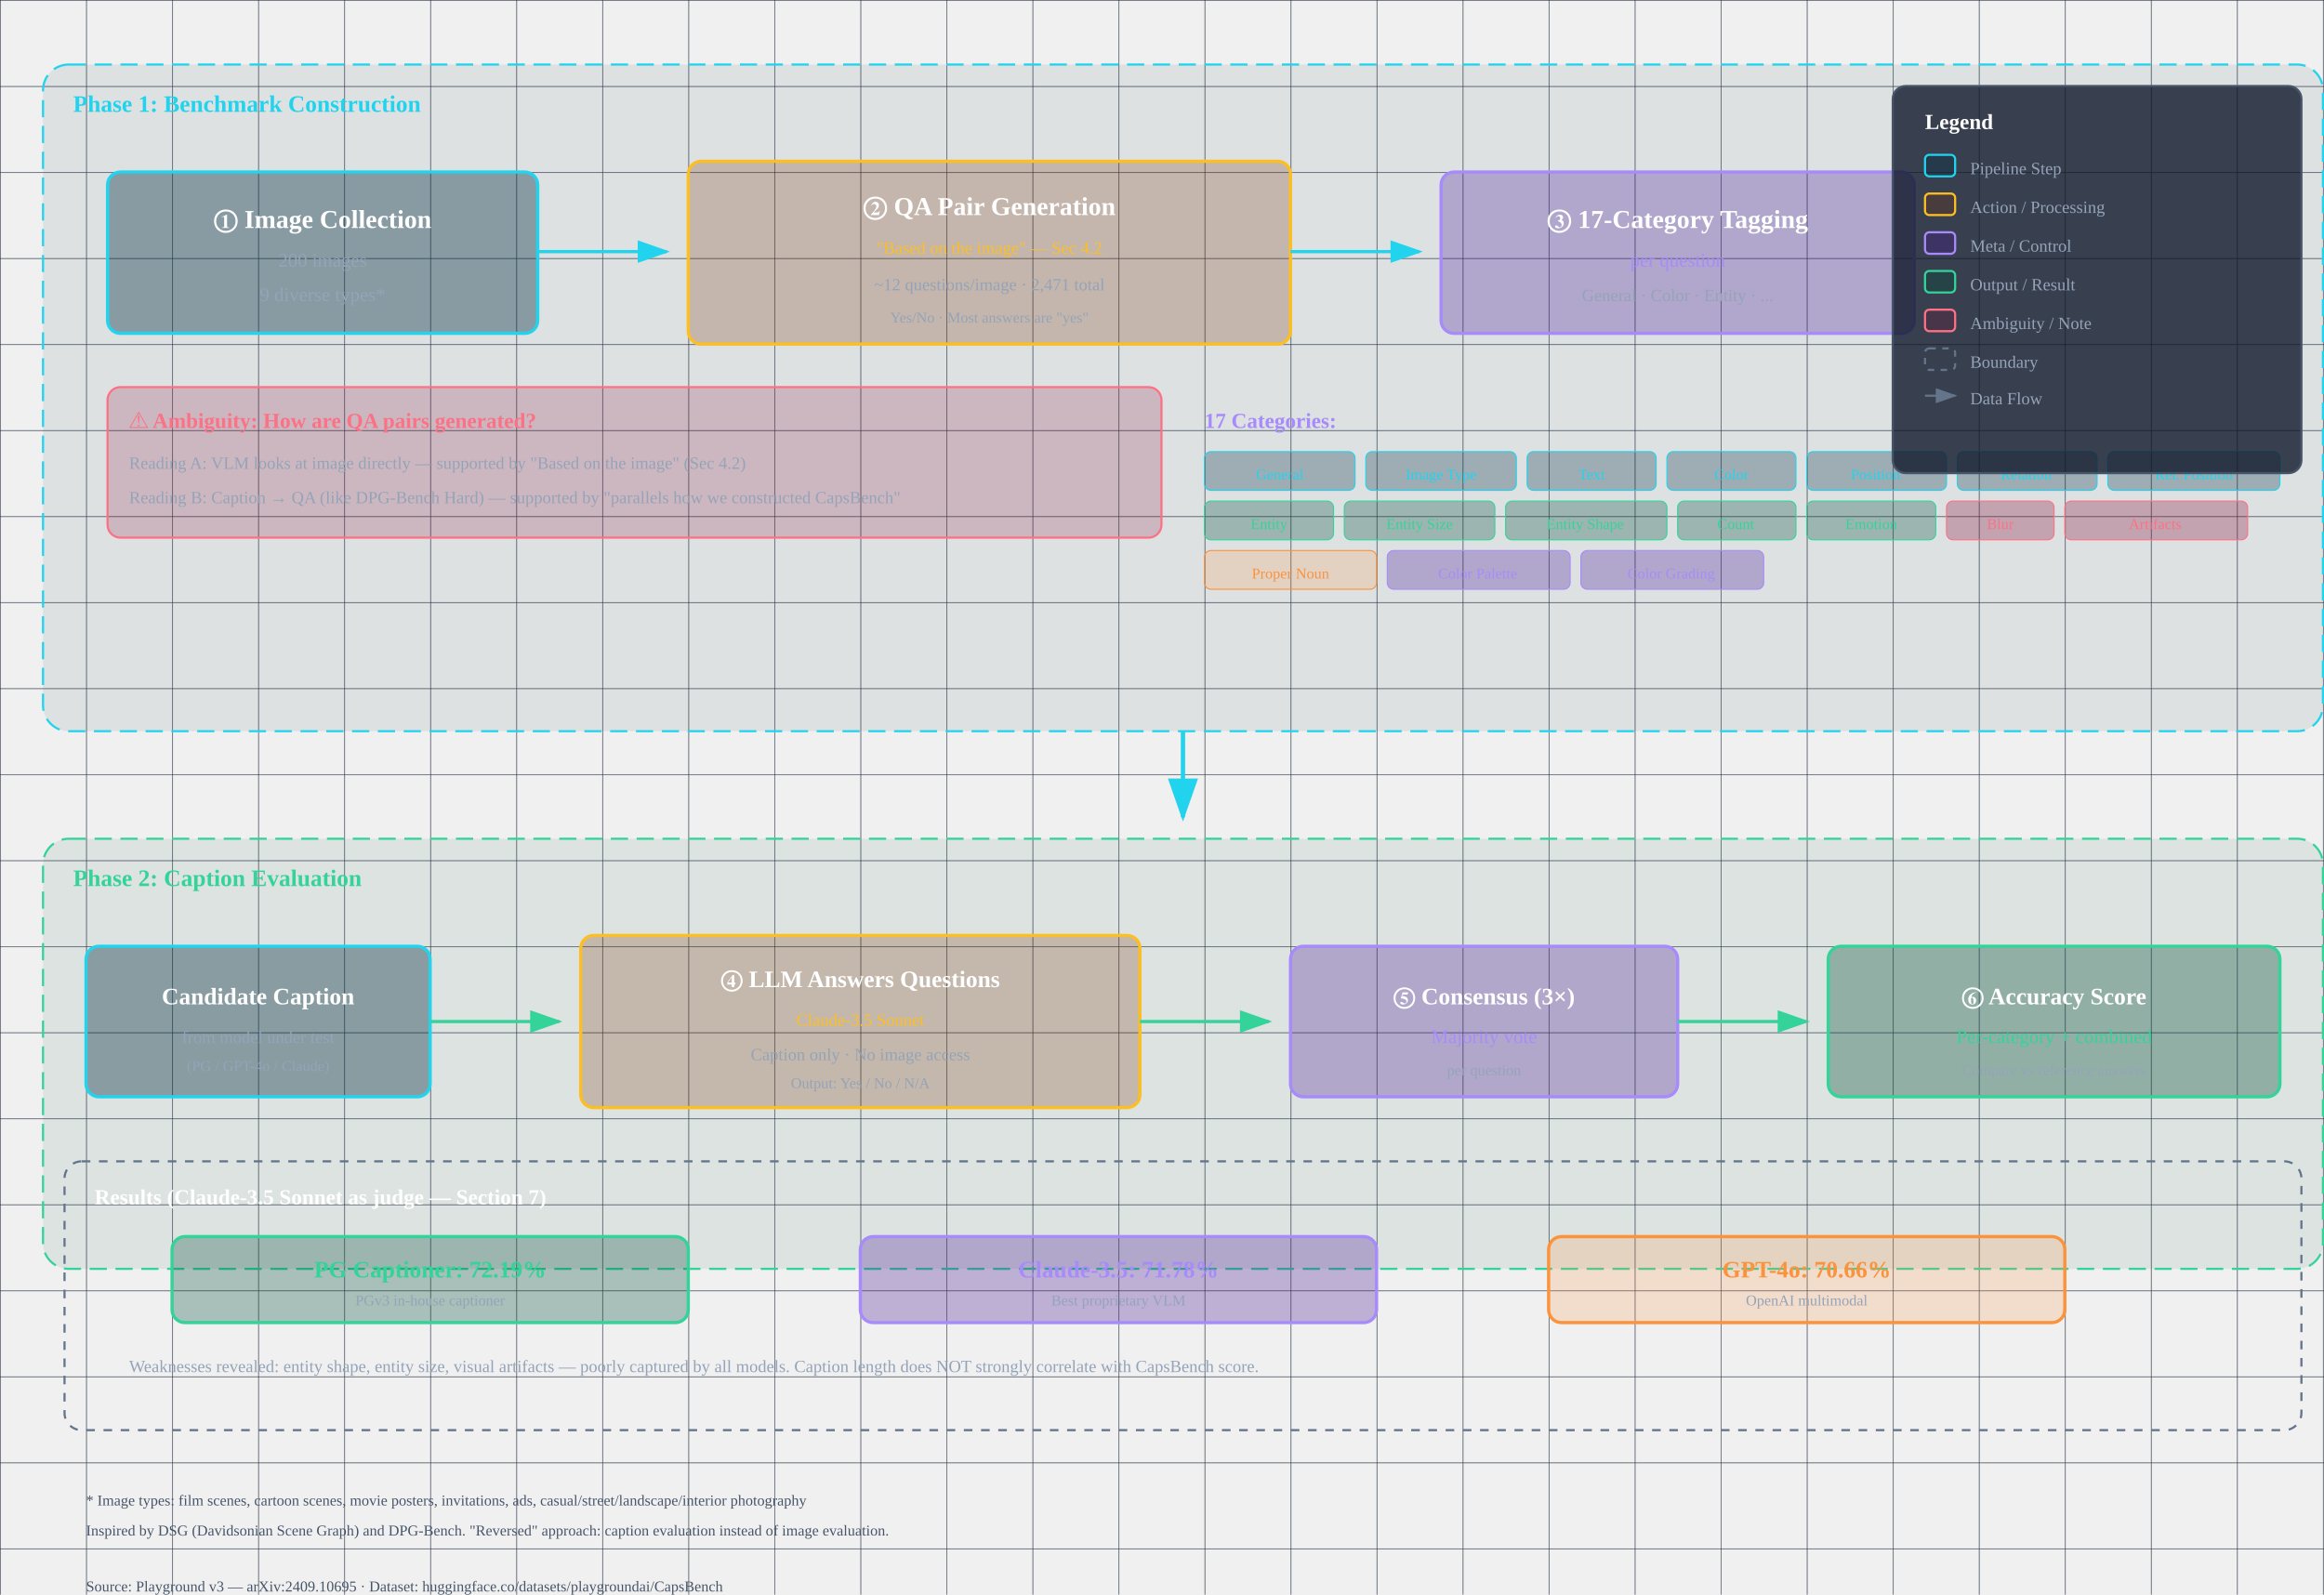
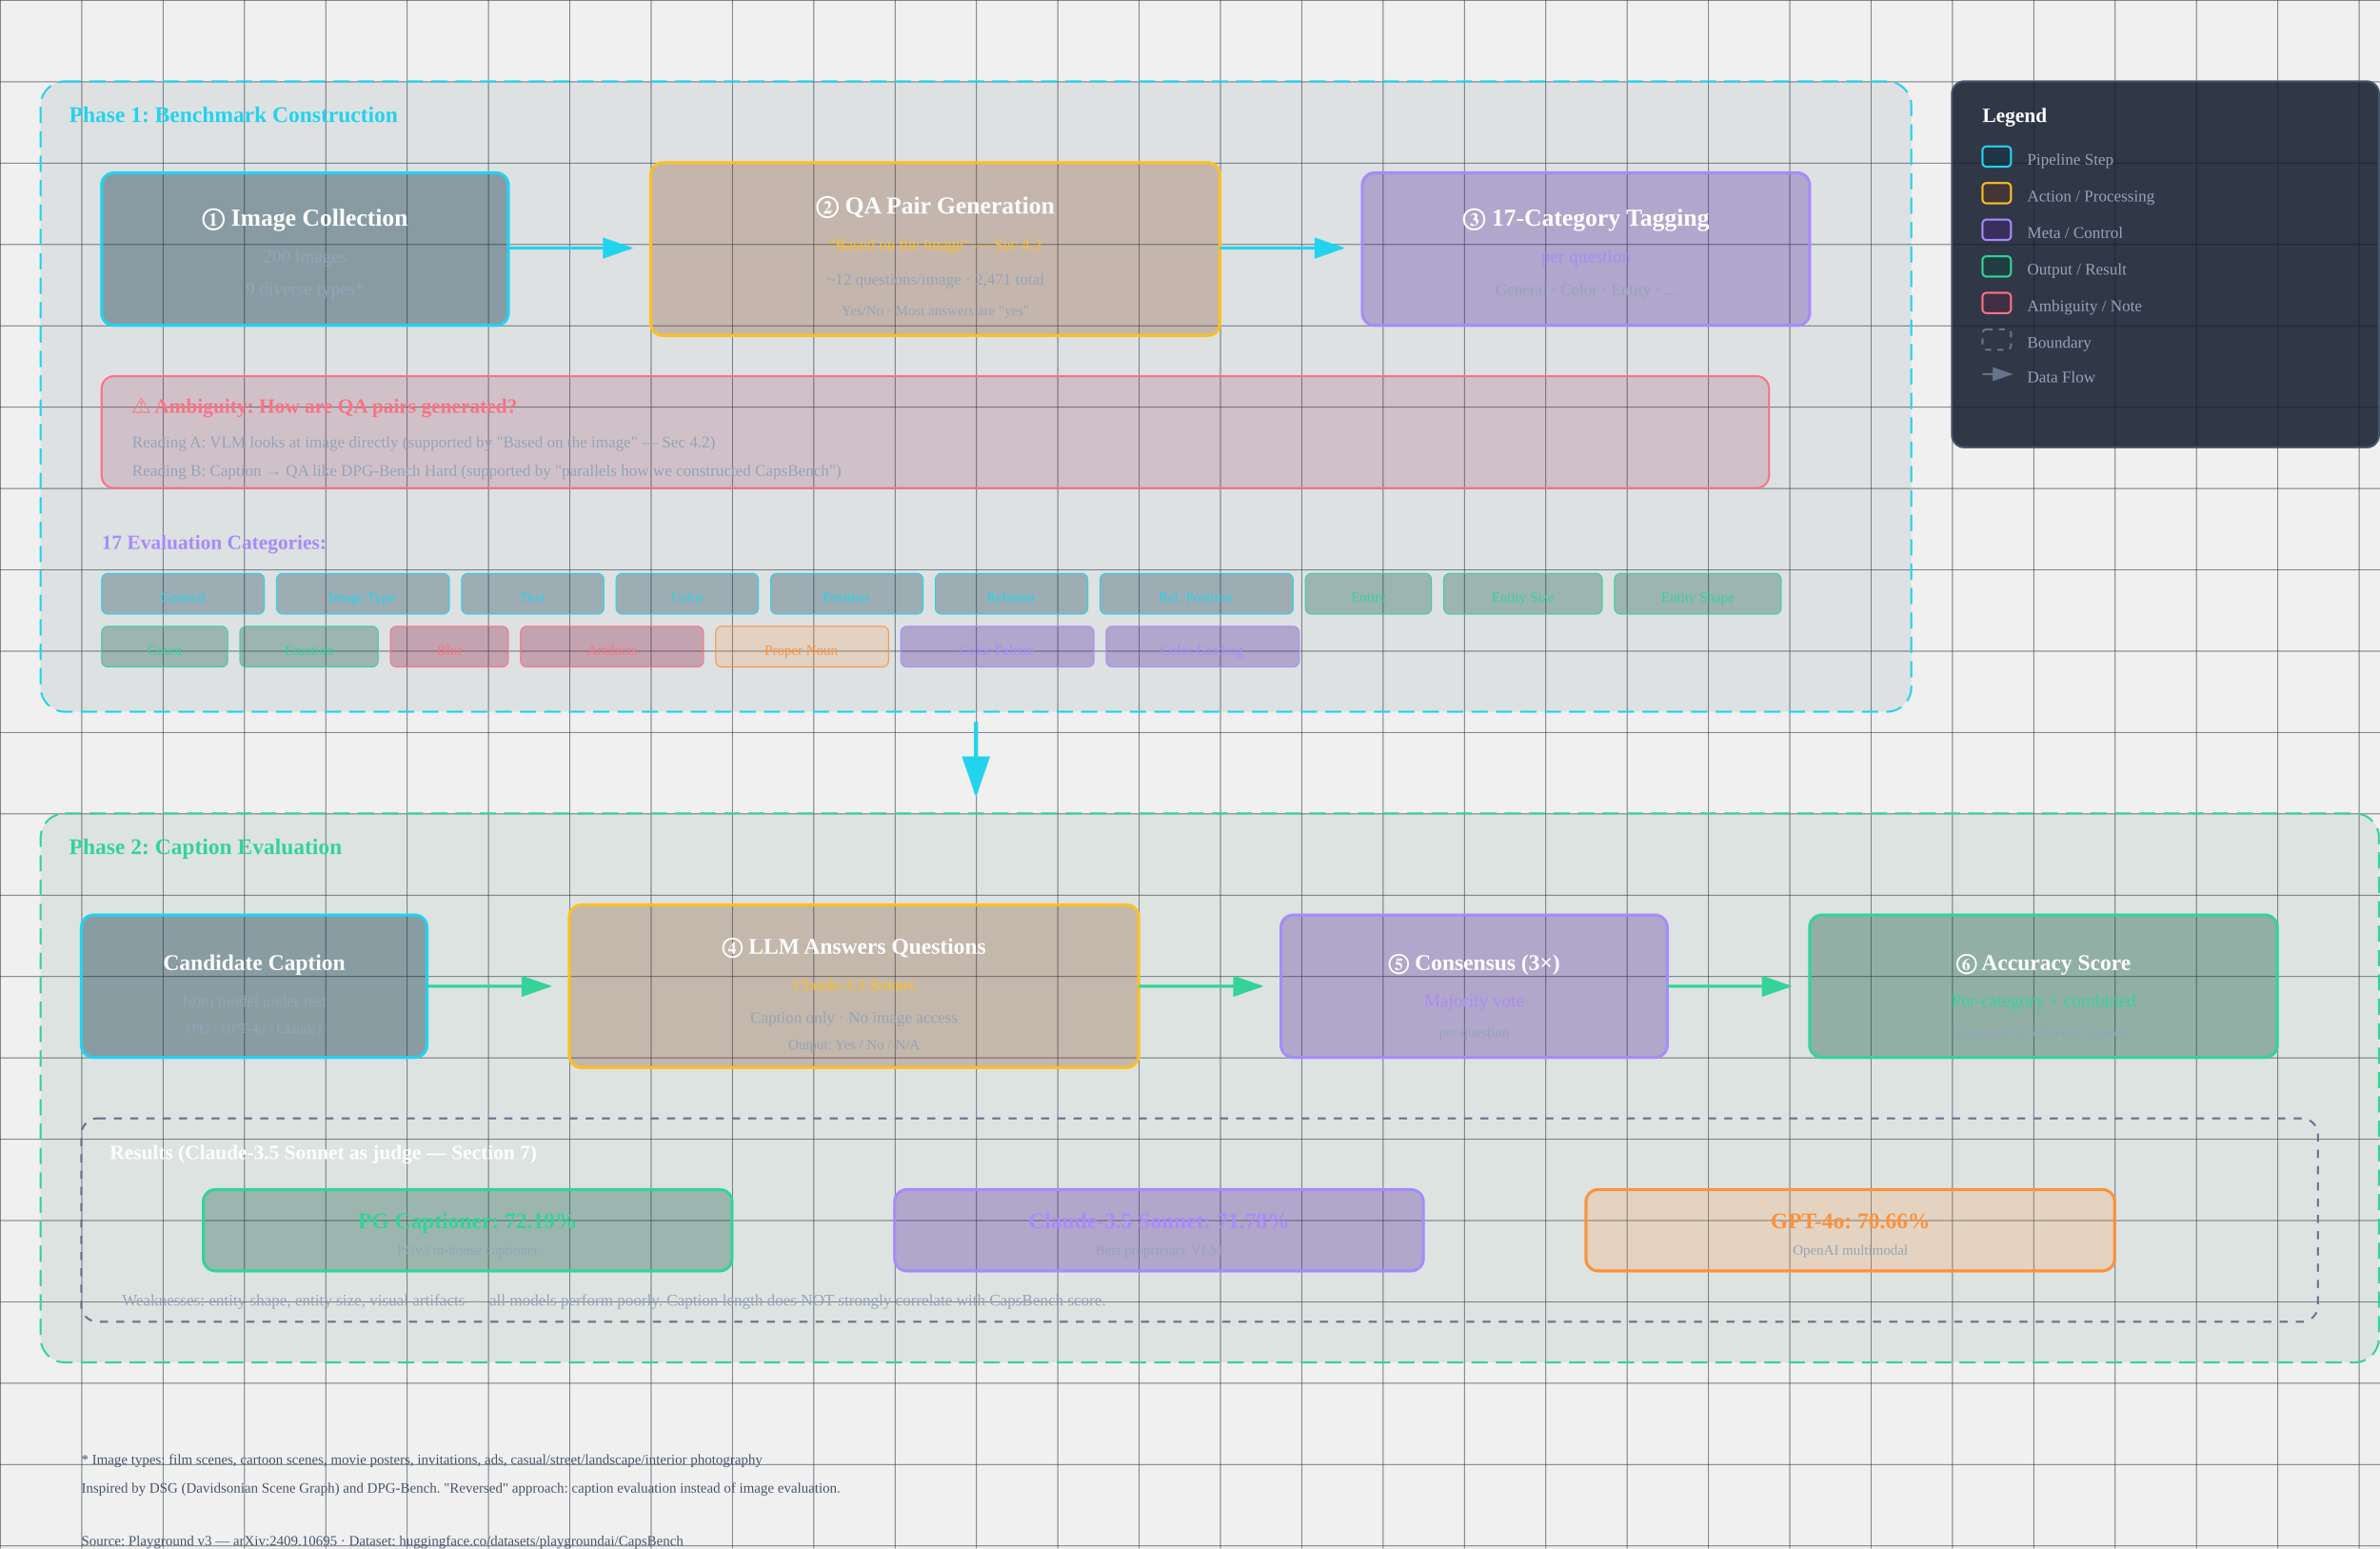
- <svg xmlns="http://www.w3.org/2000/svg" style="background:#020617;width:100%;max-width:1100px">
+ <svg xmlns="http://www.w3.org/2000/svg" style="background:#020617;width:100%;max-width:1200px">
&gt;
      <defs>
    <marker id="arw" markerWidth="10" markerHeight="7" refX="9" refY="3.5" orient="auto">
      <polygon points="0 0, 10 3.5, 0 7" fill="#64748b" />
    </marker>
    <marker id="arw-b" markerWidth="10" markerHeight="7" refX="9" refY="3.5" orient="auto">
      <polygon points="0 0, 10 3.5, 0 7" fill="#22d3ee" />
    </marker>
    <marker id="arw-g" markerWidth="10" markerHeight="7" refX="9" refY="3.5" orient="auto">
      <polygon points="0 0, 10 3.5, 0 7" fill="#34d399" />
    </marker>
    <pattern id="grid" width="40" height="40" patternUnits="userSpaceOnUse">
      <path d="M 40 0 L 0 0 0 40" fill="none" stroke="#1e293b" stroke-width="0.5" />
    </pattern>
  </defs>
  <rect width="100%" height="100%" fill="url(#grid)" />
-   <rect x="20" y="30" width="1060" height="310" rx="12" fill="rgba(8,51,68,0.08)" stroke="#22d3ee" stroke-width="1" stroke-dasharray="8,4" />
-   <text x="34" y="52" fill="#22d3ee" font-size="11" font-weight="600">Phase 1: Benchmark Construction</text>
-   <rect x="50" y="80" width="200" height="75" rx="6" fill="rgba(8,51,68,0.4)" stroke="#22d3ee" stroke-width="1.5" />
-   <text x="150" y="106" fill="white" font-size="12" font-weight="600" text-anchor="middle">① Image Collection</text>
-   <text x="150" y="124" fill="#94a3b8" font-size="9" text-anchor="middle">200 images</text>
-   <text x="150" y="140" fill="#94a3b8" font-size="9" text-anchor="middle">9 diverse types*</text>
-   <line x1="250" y1="117" x2="310" y2="117" stroke="#22d3ee" stroke-width="1.5" marker-end="url(#arw-b)" />
-   <rect x="320" y="75" width="280" height="85" rx="6" fill="rgba(120,53,15,0.25)" stroke="#fbbf24" stroke-width="1.5" />
-   <text x="460" y="100" fill="white" font-size="12" font-weight="600" text-anchor="middle">② QA Pair Generation</text>
-   <text x="460" y="118" fill="#fbbf24" font-size="8" text-anchor="middle">"Based on the image" — Sec 4.2</text>
-   <text x="460" y="135" fill="#94a3b8" font-size="8" text-anchor="middle">~12 questions/image · 2,471 total</text>
-   <text x="460" y="150" fill="#94a3b8" font-size="7" text-anchor="middle">Yes/No · Most answers are "yes"</text>
-   <line x1="600" y1="117" x2="660" y2="117" stroke="#22d3ee" stroke-width="1.5" marker-end="url(#arw-b)" />
-   <rect x="670" y="80" width="220" height="75" rx="6" fill="rgba(76,29,149,0.3)" stroke="#a78bfa" stroke-width="1.5" />
-   <text x="780" y="106" fill="white" font-size="12" font-weight="600" text-anchor="middle">③ 17-Category Tagging</text>
-   <text x="780" y="124" fill="#a78bfa" font-size="9" text-anchor="middle">per question</text>
-   <text x="780" y="140" fill="#94a3b8" font-size="8" text-anchor="middle">General · Color · Entity · ...</text>
-   <rect x="50" y="180" width="490" height="70" rx="6" fill="rgba(136,19,55,0.2)" stroke="#fb7185" stroke-width="1" />
-   <text x="60" y="199" fill="#fb7185" font-size="10" font-weight="600">⚠ Ambiguity: How are QA pairs generated?</text>
-   <text x="60" y="218" fill="#94a3b8" font-size="8">Reading A: VLM looks at image directly — supported by "Based on the image" (Sec 4.2)</text>
-   <text x="60" y="234" fill="#94a3b8" font-size="8">Reading B: Caption → QA (like DPG-Bench Hard) — supported by "parallels how we constructed CapsBench"</text>
-   <text x="560" y="199" fill="#a78bfa" font-size="10" font-weight="600">17 Categories:</text>
+   <rect x="960" y="40" width="210" height="180" rx="6" fill="rgba(15,23,42,0.85)" stroke="#475569" stroke-width="1" />
+   <text x="975" y="60" fill="white" font-size="10" font-weight="600">Legend</text>
+   <rect x="975" y="72" width="14" height="10" rx="2" fill="rgba(8,51,68,0.4)" stroke="#22d3ee" stroke-width="1" />
+   <text x="997" y="81" fill="#94a3b8" font-size="8">Pipeline Step</text>
+   <rect x="975" y="90" width="14" height="10" rx="2" fill="rgba(120,53,15,0.25)" stroke="#fbbf24" stroke-width="1" />
+   <text x="997" y="99" fill="#94a3b8" font-size="8">Action / Processing</text>
+   <rect x="975" y="108" width="14" height="10" rx="2" fill="rgba(76,29,149,0.3)" stroke="#a78bfa" stroke-width="1" />
+   <text x="997" y="117" fill="#94a3b8" font-size="8">Meta / Control</text>
+   <rect x="975" y="126" width="14" height="10" rx="2" fill="rgba(6,78,59,0.35)" stroke="#34d399" stroke-width="1" />
+   <text x="997" y="135" fill="#94a3b8" font-size="8">Output / Result</text>
+   <rect x="975" y="144" width="14" height="10" rx="2" fill="rgba(136,19,55,0.2)" stroke="#fb7185" stroke-width="1" />
+   <text x="997" y="153" fill="#94a3b8" font-size="8">Ambiguity / Note</text>
+   <rect x="975" y="162" width="14" height="10" rx="2" fill="transparent" stroke="#64748b" stroke-width="1" stroke-dasharray="3,3" />
+   <text x="997" y="171" fill="#94a3b8" font-size="8">Boundary</text>
+   <line x1="975" y1="184" x2="989" y2="184" stroke="#64748b" stroke-width="1" marker-end="url(#arw)" />
+   <text x="997" y="188" fill="#94a3b8" font-size="8">Data Flow</text>
+   <rect x="20" y="40" width="920" height="310" rx="12" fill="rgba(8,51,68,0.08)" stroke="#22d3ee" stroke-width="1" stroke-dasharray="8,4" />
+   <text x="34" y="60" fill="#22d3ee" font-size="11" font-weight="600">Phase 1: Benchmark Construction</text>
+   <rect x="50" y="85" width="200" height="75" rx="6" fill="rgba(8,51,68,0.4)" stroke="#22d3ee" stroke-width="1.5" />
+   <text x="150" y="111" fill="white" font-size="12" font-weight="600" text-anchor="middle">① Image Collection</text>
+   <text x="150" y="129" fill="#94a3b8" font-size="9" text-anchor="middle">200 images</text>
+   <text x="150" y="145" fill="#94a3b8" font-size="9" text-anchor="middle">9 diverse types*</text>
+   <line x1="250" y1="122" x2="310" y2="122" stroke="#22d3ee" stroke-width="1.5" marker-end="url(#arw-b)" />
+   <rect x="320" y="80" width="280" height="85" rx="6" fill="rgba(120,53,15,0.25)" stroke="#fbbf24" stroke-width="1.5" />
+   <text x="460" y="105" fill="white" font-size="12" font-weight="600" text-anchor="middle">② QA Pair Generation</text>
+   <text x="460" y="123" fill="#fbbf24" font-size="8" text-anchor="middle">"Based on the image" — Sec 4.2</text>
+   <text x="460" y="140" fill="#94a3b8" font-size="8" text-anchor="middle">~12 questions/image · 2,471 total</text>
+   <text x="460" y="155" fill="#94a3b8" font-size="7" text-anchor="middle">Yes/No · Most answers are "yes"</text>
+   <line x1="600" y1="122" x2="660" y2="122" stroke="#22d3ee" stroke-width="1.5" marker-end="url(#arw-b)" />
+   <rect x="670" y="85" width="220" height="75" rx="6" fill="rgba(76,29,149,0.3)" stroke="#a78bfa" stroke-width="1.5" />
+   <text x="780" y="111" fill="white" font-size="12" font-weight="600" text-anchor="middle">③ 17-Category Tagging</text>
+   <text x="780" y="129" fill="#a78bfa" font-size="9" text-anchor="middle">per question</text>
+   <text x="780" y="145" fill="#94a3b8" font-size="8" text-anchor="middle">General · Color · Entity · ...</text>
+   <rect x="50" y="185" width="820" height="55" rx="6" fill="rgba(136,19,55,0.15)" stroke="#fb7185" stroke-width="1" />
+   <text x="65" y="203" fill="#fb7185" font-size="10" font-weight="600">⚠ Ambiguity: How are QA pairs generated?</text>
+   <text x="65" y="220" fill="#94a3b8" font-size="8">Reading A: VLM looks at image directly (supported by "Based on the image" — Sec 4.2)</text>
+   <text x="65" y="234" fill="#94a3b8" font-size="8">Reading B: Caption → QA like DPG-Bench Hard (supported by "parallels how we constructed CapsBench")</text>
+   <text x="50" y="270" fill="#a78bfa" font-size="10" font-weight="600">17 Evaluation Categories:</text>
  <g font-size="8" fill="#94a3b8" text-anchor="middle">
-     <rect x="560" y="210" width="70" height="18" rx="3" fill="rgba(8,51,68,0.3)" stroke="#22d3ee" stroke-width="0.5" />
-     <text x="595" y="223" fill="#22d3ee" font-size="7">General</text>
-     <rect x="635" y="210" width="70" height="18" rx="3" fill="rgba(8,51,68,0.3)" stroke="#22d3ee" stroke-width="0.5" />
-     <text x="670" y="223" fill="#22d3ee" font-size="7">Image Type</text>
-     <rect x="710" y="210" width="60" height="18" rx="3" fill="rgba(8,51,68,0.3)" stroke="#22d3ee" stroke-width="0.5" />
-     <text x="740" y="223" fill="#22d3ee" font-size="7">Text</text>
-     <rect x="775" y="210" width="60" height="18" rx="3" fill="rgba(8,51,68,0.3)" stroke="#22d3ee" stroke-width="0.5" />
-     <text x="805" y="223" fill="#22d3ee" font-size="7">Color</text>
-     <rect x="840" y="210" width="65" height="18" rx="3" fill="rgba(8,51,68,0.3)" stroke="#22d3ee" stroke-width="0.5" />
-     <text x="872" y="223" fill="#22d3ee" font-size="7">Position</text>
-     <rect x="910" y="210" width="65" height="18" rx="3" fill="rgba(8,51,68,0.3)" stroke="#22d3ee" stroke-width="0.5" />
-     <text x="942" y="223" fill="#22d3ee" font-size="7">Relation</text>
-     <rect x="980" y="210" width="80" height="18" rx="3" fill="rgba(8,51,68,0.3)" stroke="#22d3ee" stroke-width="0.5" />
-     <text x="1020" y="223" fill="#22d3ee" font-size="7">Rel. Position</text>
-     <rect x="560" y="233" width="60" height="18" rx="3" fill="rgba(6,78,59,0.3)" stroke="#34d399" stroke-width="0.5" />
-     <text x="590" y="246" fill="#34d399" font-size="7">Entity</text>
-     <rect x="625" y="233" width="70" height="18" rx="3" fill="rgba(6,78,59,0.3)" stroke="#34d399" stroke-width="0.5" />
-     <text x="660" y="246" fill="#34d399" font-size="7">Entity Size</text>
-     <rect x="700" y="233" width="75" height="18" rx="3" fill="rgba(6,78,59,0.3)" stroke="#34d399" stroke-width="0.5" />
-     <text x="737" y="246" fill="#34d399" font-size="7">Entity Shape</text>
-     <rect x="780" y="233" width="55" height="18" rx="3" fill="rgba(6,78,59,0.3)" stroke="#34d399" stroke-width="0.5" />
-     <text x="807" y="246" fill="#34d399" font-size="7">Count</text>
-     <rect x="840" y="233" width="60" height="18" rx="3" fill="rgba(6,78,59,0.3)" stroke="#34d399" stroke-width="0.5" />
-     <text x="870" y="246" fill="#34d399" font-size="7">Emotion</text>
-     <rect x="905" y="233" width="50" height="18" rx="3" fill="rgba(136,19,55,0.3)" stroke="#fb7185" stroke-width="0.5" />
-     <text x="930" y="246" fill="#fb7185" font-size="7">Blur</text>
-     <rect x="960" y="233" width="85" height="18" rx="3" fill="rgba(136,19,55,0.3)" stroke="#fb7185" stroke-width="0.5" />
-     <text x="1002" y="246" fill="#fb7185" font-size="7">Artifacts</text>
-     <rect x="560" y="256" width="80" height="18" rx="3" fill="rgba(251,146,60,0.2)" stroke="#fb923c" stroke-width="0.5" />
-     <text x="600" y="269" fill="#fb923c" font-size="7">Proper Noun</text>
-     <rect x="645" y="256" width="85" height="18" rx="3" fill="rgba(76,29,149,0.3)" stroke="#a78bfa" stroke-width="0.5" />
-     <text x="687" y="269" fill="#a78bfa" font-size="7">Color Palette</text>
-     <rect x="735" y="256" width="85" height="18" rx="3" fill="rgba(76,29,149,0.3)" stroke="#a78bfa" stroke-width="0.5" />
-     <text x="777" y="269" fill="#a78bfa" font-size="7">Color Grading</text>
+     <rect x="50" y="282" width="80" height="20" rx="3" fill="rgba(8,51,68,0.3)" stroke="#22d3ee" stroke-width="0.5" />
+     <text x="90" y="296" fill="#22d3ee" font-size="7">General</text>
+     <rect x="136" y="282" width="85" height="20" rx="3" fill="rgba(8,51,68,0.3)" stroke="#22d3ee" stroke-width="0.5" />
+     <text x="178" y="296" fill="#22d3ee" font-size="7">Image Type</text>
+     <rect x="227" y="282" width="70" height="20" rx="3" fill="rgba(8,51,68,0.3)" stroke="#22d3ee" stroke-width="0.5" />
+     <text x="262" y="296" fill="#22d3ee" font-size="7">Text</text>
+     <rect x="303" y="282" width="70" height="20" rx="3" fill="rgba(8,51,68,0.3)" stroke="#22d3ee" stroke-width="0.5" />
+     <text x="338" y="296" fill="#22d3ee" font-size="7">Color</text>
+     <rect x="379" y="282" width="75" height="20" rx="3" fill="rgba(8,51,68,0.3)" stroke="#22d3ee" stroke-width="0.5" />
+     <text x="416" y="296" fill="#22d3ee" font-size="7">Position</text>
+     <rect x="460" y="282" width="75" height="20" rx="3" fill="rgba(8,51,68,0.3)" stroke="#22d3ee" stroke-width="0.5" />
+     <text x="497" y="296" fill="#22d3ee" font-size="7">Relation</text>
+     <rect x="541" y="282" width="95" height="20" rx="3" fill="rgba(8,51,68,0.3)" stroke="#22d3ee" stroke-width="0.5" />
+     <text x="588" y="296" fill="#22d3ee" font-size="7">Rel. Position</text>
+     <rect x="642" y="282" width="62" height="20" rx="3" fill="rgba(6,78,59,0.3)" stroke="#34d399" stroke-width="0.5" />
+     <text x="673" y="296" fill="#34d399" font-size="7">Entity</text>
+     <rect x="710" y="282" width="78" height="20" rx="3" fill="rgba(6,78,59,0.3)" stroke="#34d399" stroke-width="0.5" />
+     <text x="749" y="296" fill="#34d399" font-size="7">Entity Size</text>
+     <rect x="794" y="282" width="82" height="20" rx="3" fill="rgba(6,78,59,0.3)" stroke="#34d399" stroke-width="0.5" />
+     <text x="835" y="296" fill="#34d399" font-size="7">Entity Shape</text>
+     <rect x="50" y="308" width="62" height="20" rx="3" fill="rgba(6,78,59,0.3)" stroke="#34d399" stroke-width="0.5" />
+     <text x="81" y="322" fill="#34d399" font-size="7">Count</text>
+     <rect x="118" y="308" width="68" height="20" rx="3" fill="rgba(6,78,59,0.3)" stroke="#34d399" stroke-width="0.5" />
+     <text x="152" y="322" fill="#34d399" font-size="7">Emotion</text>
+     <rect x="192" y="308" width="58" height="20" rx="3" fill="rgba(136,19,55,0.3)" stroke="#fb7185" stroke-width="0.5" />
+     <text x="221" y="322" fill="#fb7185" font-size="7">Blur</text>
+     <rect x="256" y="308" width="90" height="20" rx="3" fill="rgba(136,19,55,0.3)" stroke="#fb7185" stroke-width="0.5" />
+     <text x="301" y="322" fill="#fb7185" font-size="7">Artifacts</text>
+     <rect x="352" y="308" width="85" height="20" rx="3" fill="rgba(251,146,60,0.2)" stroke="#fb923c" stroke-width="0.5" />
+     <text x="394" y="322" fill="#fb923c" font-size="7">Proper Noun</text>
+     <rect x="443" y="308" width="95" height="20" rx="3" fill="rgba(76,29,149,0.3)" stroke="#a78bfa" stroke-width="0.5" />
+     <text x="490" y="322" fill="#a78bfa" font-size="7">Color Palette</text>
+     <rect x="544" y="308" width="95" height="20" rx="3" fill="rgba(76,29,149,0.3)" stroke="#a78bfa" stroke-width="0.5" />
+     <text x="591" y="322" fill="#a78bfa" font-size="7">Color Grading</text>
  </g>
-   <line x1="550" y1="340" x2="550" y2="380" stroke="#22d3ee" stroke-width="2" marker-end="url(#arw-b)" />
-   <rect x="20" y="390" width="1060" height="200" rx="12" fill="rgba(6,78,59,0.08)" stroke="#34d399" stroke-width="1" stroke-dasharray="8,4" />
-   <text x="34" y="412" fill="#34d399" font-size="11" font-weight="600">Phase 2: Caption Evaluation</text>
-   <rect x="40" y="440" width="160" height="70" rx="6" fill="rgba(8,51,68,0.4)" stroke="#22d3ee" stroke-width="1.5" />
-   <text x="120" y="467" fill="white" font-size="11" font-weight="600" text-anchor="middle">Candidate Caption</text>
-   <text x="120" y="485" fill="#94a3b8" font-size="8" text-anchor="middle">from model under test</text>
-   <text x="120" y="498" fill="#94a3b8" font-size="7" text-anchor="middle">(PG / GPT-4o / Claude)</text>
-   <line x1="200" y1="475" x2="260" y2="475" stroke="#34d399" stroke-width="1.5" marker-end="url(#arw-g)" />
-   <rect x="270" y="435" width="260" height="80" rx="6" fill="rgba(120,53,15,0.25)" stroke="#fbbf24" stroke-width="1.5" />
-   <text x="400" y="459" fill="white" font-size="11" font-weight="600" text-anchor="middle">④ LLM Answers Questions</text>
-   <text x="400" y="477" fill="#fbbf24" font-size="8" text-anchor="middle">Claude-3.5 Sonnet</text>
-   <text x="400" y="493" fill="#94a3b8" font-size="8" text-anchor="middle">Caption only · No image access</text>
-   <text x="400" y="506" fill="#94a3b8" font-size="7" text-anchor="middle">Output: Yes / No / N/A</text>
-   <line x1="530" y1="475" x2="590" y2="475" stroke="#34d399" stroke-width="1.5" marker-end="url(#arw-g)" />
-   <rect x="600" y="440" width="180" height="70" rx="6" fill="rgba(76,29,149,0.3)" stroke="#a78bfa" stroke-width="1.5" />
-   <text x="690" y="467" fill="white" font-size="11" font-weight="600" text-anchor="middle">⑤ Consensus (3×)</text>
-   <text x="690" y="485" fill="#a78bfa" font-size="9" text-anchor="middle">Majority vote</text>
-   <text x="690" y="500" fill="#94a3b8" font-size="7" text-anchor="middle">per question</text>
-   <line x1="780" y1="475" x2="840" y2="475" stroke="#34d399" stroke-width="1.5" marker-end="url(#arw-g)" />
-   <rect x="850" y="440" width="210" height="70" rx="6" fill="rgba(6,78,59,0.35)" stroke="#34d399" stroke-width="1.5" />
-   <text x="955" y="467" fill="white" font-size="11" font-weight="600" text-anchor="middle">⑥ Accuracy Score</text>
-   <text x="955" y="485" fill="#34d399" font-size="9" text-anchor="middle">Per-category + combined</text>
-   <text x="955" y="500" fill="#94a3b8" font-size="7" text-anchor="middle">Compare vs reference answers</text>
-   <rect x="30" y="540" width="1040" height="125" rx="8" fill="transparent" stroke="#64748b" stroke-width="1" stroke-dasharray="4,4" />
-   <text x="44" y="560" fill="white" font-size="10" font-weight="600">Results (Claude-3.5 Sonnet as judge — Section 7)</text>
-   <rect x="80" y="575" width="240" height="40" rx="6" fill="rgba(6,78,59,0.3)" stroke="#34d399" stroke-width="1.5" />
-   <text x="200" y="594" fill="#34d399" font-size="11" font-weight="600" text-anchor="middle">PG Captioner: 72.19%</text>
-   <text x="200" y="607" fill="#94a3b8" font-size="7" text-anchor="middle">PGv3 in-house captioner</text>
-   <rect x="400" y="575" width="240" height="40" rx="6" fill="rgba(76,29,149,0.3)" stroke="#a78bfa" stroke-width="1.5" />
-   <text x="520" y="594" fill="#a78bfa" font-size="11" font-weight="600" text-anchor="middle">Claude-3.5: 71.78%</text>
-   <text x="520" y="607" fill="#94a3b8" font-size="7" text-anchor="middle">Best proprietary VLM</text>
-   <rect x="720" y="575" width="240" height="40" rx="6" fill="rgba(251,146,60,0.2)" stroke="#fb923c" stroke-width="1.5" />
-   <text x="840" y="594" fill="#fb923c" font-size="11" font-weight="600" text-anchor="middle">GPT-4o: 70.66%</text>
-   <text x="840" y="607" fill="#94a3b8" font-size="7" text-anchor="middle">OpenAI multimodal</text>
-   <text x="60" y="638" fill="#94a3b8" font-size="8">Weaknesses revealed: entity shape, entity size, visual artifacts — poorly captured by all models. Caption length does NOT strongly correlate with CapsBench score.</text>
-   <rect x="880" y="40" width="190" height="180" rx="6" fill="rgba(15,23,42,0.8)" stroke="#475569" stroke-width="1" />
-   <text x="895" y="60" fill="white" font-size="10" font-weight="600">Legend</text>
-   <rect x="895" y="72" width="14" height="10" rx="2" fill="rgba(8,51,68,0.4)" stroke="#22d3ee" stroke-width="1" />
-   <text x="916" y="81" fill="#94a3b8" font-size="8">Pipeline Step</text>
-   <rect x="895" y="90" width="14" height="10" rx="2" fill="rgba(120,53,15,0.25)" stroke="#fbbf24" stroke-width="1" />
-   <text x="916" y="99" fill="#94a3b8" font-size="8">Action / Processing</text>
-   <rect x="895" y="108" width="14" height="10" rx="2" fill="rgba(76,29,149,0.3)" stroke="#a78bfa" stroke-width="1" />
-   <text x="916" y="117" fill="#94a3b8" font-size="8">Meta / Control</text>
-   <rect x="895" y="126" width="14" height="10" rx="2" fill="rgba(6,78,59,0.35)" stroke="#34d399" stroke-width="1" />
-   <text x="916" y="135" fill="#94a3b8" font-size="8">Output / Result</text>
-   <rect x="895" y="144" width="14" height="10" rx="2" fill="rgba(136,19,55,0.2)" stroke="#fb7185" stroke-width="1" />
-   <text x="916" y="153" fill="#94a3b8" font-size="8">Ambiguity / Note</text>
-   <rect x="895" y="162" width="14" height="10" rx="2" fill="transparent" stroke="#64748b" stroke-width="1" stroke-dasharray="3,3" />
-   <text x="916" y="171" fill="#94a3b8" font-size="8">Boundary</text>
-   <line x1="895" y1="184" x2="909" y2="184" stroke="#64748b" stroke-width="1" marker-end="url(#arw)" />
-   <text x="916" y="188" fill="#94a3b8" font-size="8">Data Flow</text>
-   <text x="40" y="700" fill="#475569" font-size="7">* Image types: film scenes, cartoon scenes, movie posters, invitations, ads, casual/street/landscape/interior photography</text>
-   <text x="40" y="714" fill="#475569" font-size="7">Inspired by DSG (Davidsonian Scene Graph) and DPG-Bench. "Reversed" approach: caption evaluation instead of image evaluation.</text>
-   <text x="40" y="740" fill="#475569" font-size="7">Source: Playground v3 — arXiv:2409.10695 · Dataset: huggingface.co/datasets/playgroundai/CapsBench</text>
+   <line x1="480" y1="355" x2="480" y2="390" stroke="#22d3ee" stroke-width="2" marker-end="url(#arw-b)" />
+   <rect x="20" y="400" width="1150" height="270" rx="12" fill="rgba(6,78,59,0.08)" stroke="#34d399" stroke-width="1" stroke-dasharray="8,4" />
+   <text x="34" y="420" fill="#34d399" font-size="11" font-weight="600">Phase 2: Caption Evaluation</text>
+   <rect x="40" y="450" width="170" height="70" rx="6" fill="rgba(8,51,68,0.4)" stroke="#22d3ee" stroke-width="1.5" />
+   <text x="125" y="477" fill="white" font-size="11" font-weight="600" text-anchor="middle">Candidate Caption</text>
+   <text x="125" y="495" fill="#94a3b8" font-size="8" text-anchor="middle">from model under test</text>
+   <text x="125" y="508" fill="#94a3b8" font-size="7" text-anchor="middle">(PG / GPT-4o / Claude)</text>
+   <line x1="210" y1="485" x2="270" y2="485" stroke="#34d399" stroke-width="1.5" marker-end="url(#arw-g)" />
+   <rect x="280" y="445" width="280" height="80" rx="6" fill="rgba(120,53,15,0.25)" stroke="#fbbf24" stroke-width="1.5" />
+   <text x="420" y="469" fill="white" font-size="11" font-weight="600" text-anchor="middle">④ LLM Answers Questions</text>
+   <text x="420" y="487" fill="#fbbf24" font-size="8" text-anchor="middle">Claude-3.5 Sonnet</text>
+   <text x="420" y="503" fill="#94a3b8" font-size="8" text-anchor="middle">Caption only · No image access</text>
+   <text x="420" y="516" fill="#94a3b8" font-size="7" text-anchor="middle">Output: Yes / No / N/A</text>
+   <line x1="560" y1="485" x2="620" y2="485" stroke="#34d399" stroke-width="1.5" marker-end="url(#arw-g)" />
+   <rect x="630" y="450" width="190" height="70" rx="6" fill="rgba(76,29,149,0.3)" stroke="#a78bfa" stroke-width="1.5" />
+   <text x="725" y="477" fill="white" font-size="11" font-weight="600" text-anchor="middle">⑤ Consensus (3×)</text>
+   <text x="725" y="495" fill="#a78bfa" font-size="9" text-anchor="middle">Majority vote</text>
+   <text x="725" y="510" fill="#94a3b8" font-size="7" text-anchor="middle">per question</text>
+   <line x1="820" y1="485" x2="880" y2="485" stroke="#34d399" stroke-width="1.5" marker-end="url(#arw-g)" />
+   <rect x="890" y="450" width="230" height="70" rx="6" fill="rgba(6,78,59,0.35)" stroke="#34d399" stroke-width="1.5" />
+   <text x="1005" y="477" fill="white" font-size="11" font-weight="600" text-anchor="middle">⑥ Accuracy Score</text>
+   <text x="1005" y="495" fill="#34d399" font-size="9" text-anchor="middle">Per-category + combined</text>
+   <text x="1005" y="510" fill="#94a3b8" font-size="7" text-anchor="middle">Compare vs reference answers</text>
+   <rect x="40" y="550" width="1100" height="100" rx="8" fill="transparent" stroke="#64748b" stroke-width="1" stroke-dasharray="4,4" />
+   <text x="54" y="570" fill="white" font-size="10" font-weight="600">Results (Claude-3.5 Sonnet as judge — Section 7)</text>
+   <rect x="100" y="585" width="260" height="40" rx="6" fill="rgba(6,78,59,0.3)" stroke="#34d399" stroke-width="1.5" />
+   <text x="230" y="604" fill="#34d399" font-size="11" font-weight="600" text-anchor="middle">PG Captioner: 72.19%</text>
+   <text x="230" y="617" fill="#94a3b8" font-size="7" text-anchor="middle">PGv3 in-house captioner</text>
+   <rect x="440" y="585" width="260" height="40" rx="6" fill="rgba(76,29,149,0.3)" stroke="#a78bfa" stroke-width="1.5" />
+   <text x="570" y="604" fill="#a78bfa" font-size="11" font-weight="600" text-anchor="middle">Claude-3.5 Sonnet: 71.78%</text>
+   <text x="570" y="617" fill="#94a3b8" font-size="7" text-anchor="middle">Best proprietary VLM</text>
+   <rect x="780" y="585" width="260" height="40" rx="6" fill="rgba(251,146,60,0.2)" stroke="#fb923c" stroke-width="1.5" />
+   <text x="910" y="604" fill="#fb923c" font-size="11" font-weight="600" text-anchor="middle">GPT-4o: 70.66%</text>
+   <text x="910" y="617" fill="#94a3b8" font-size="7" text-anchor="middle">OpenAI multimodal</text>
+   <text x="60" y="642" fill="#94a3b8" font-size="8">Weaknesses: entity shape, entity size, visual artifacts — all models perform poorly. Caption length does NOT strongly correlate with CapsBench score.</text>
+   <text x="40" y="720" fill="#475569" font-size="7">* Image types: film scenes, cartoon scenes, movie posters, invitations, ads, casual/street/landscape/interior photography</text>
+   <text x="40" y="734" fill="#475569" font-size="7">Inspired by DSG (Davidsonian Scene Graph) and DPG-Bench. "Reversed" approach: caption evaluation instead of image evaluation.</text>
+   <text x="40" y="760" fill="#475569" font-size="7">Source: Playground v3 — arXiv:2409.10695 · Dataset: huggingface.co/datasets/playgroundai/CapsBench</text>
</svg>
